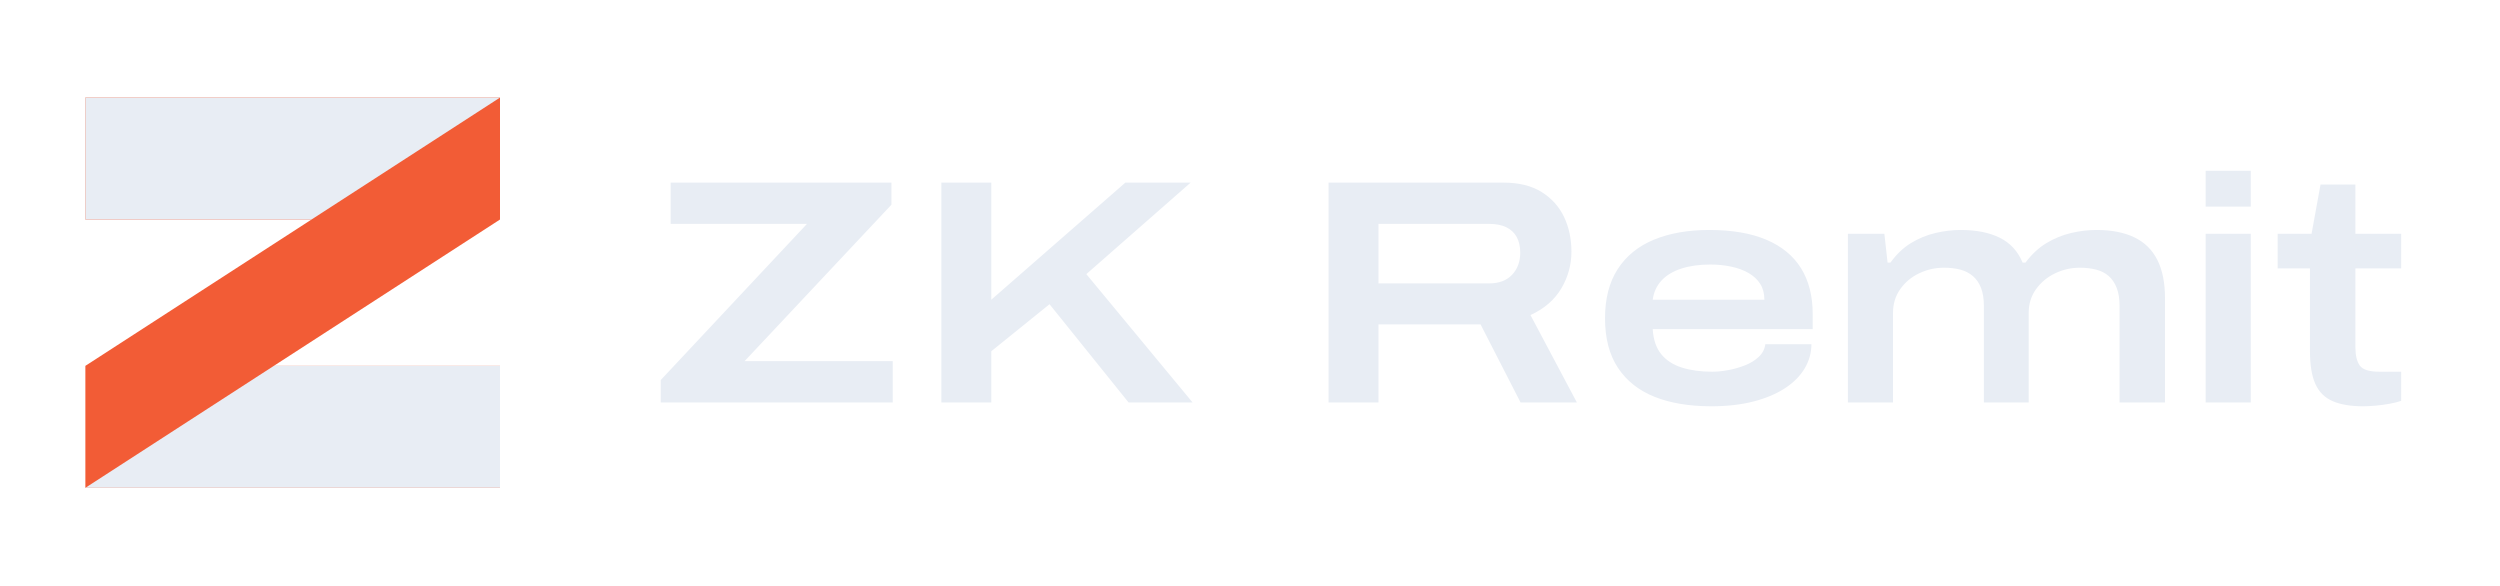
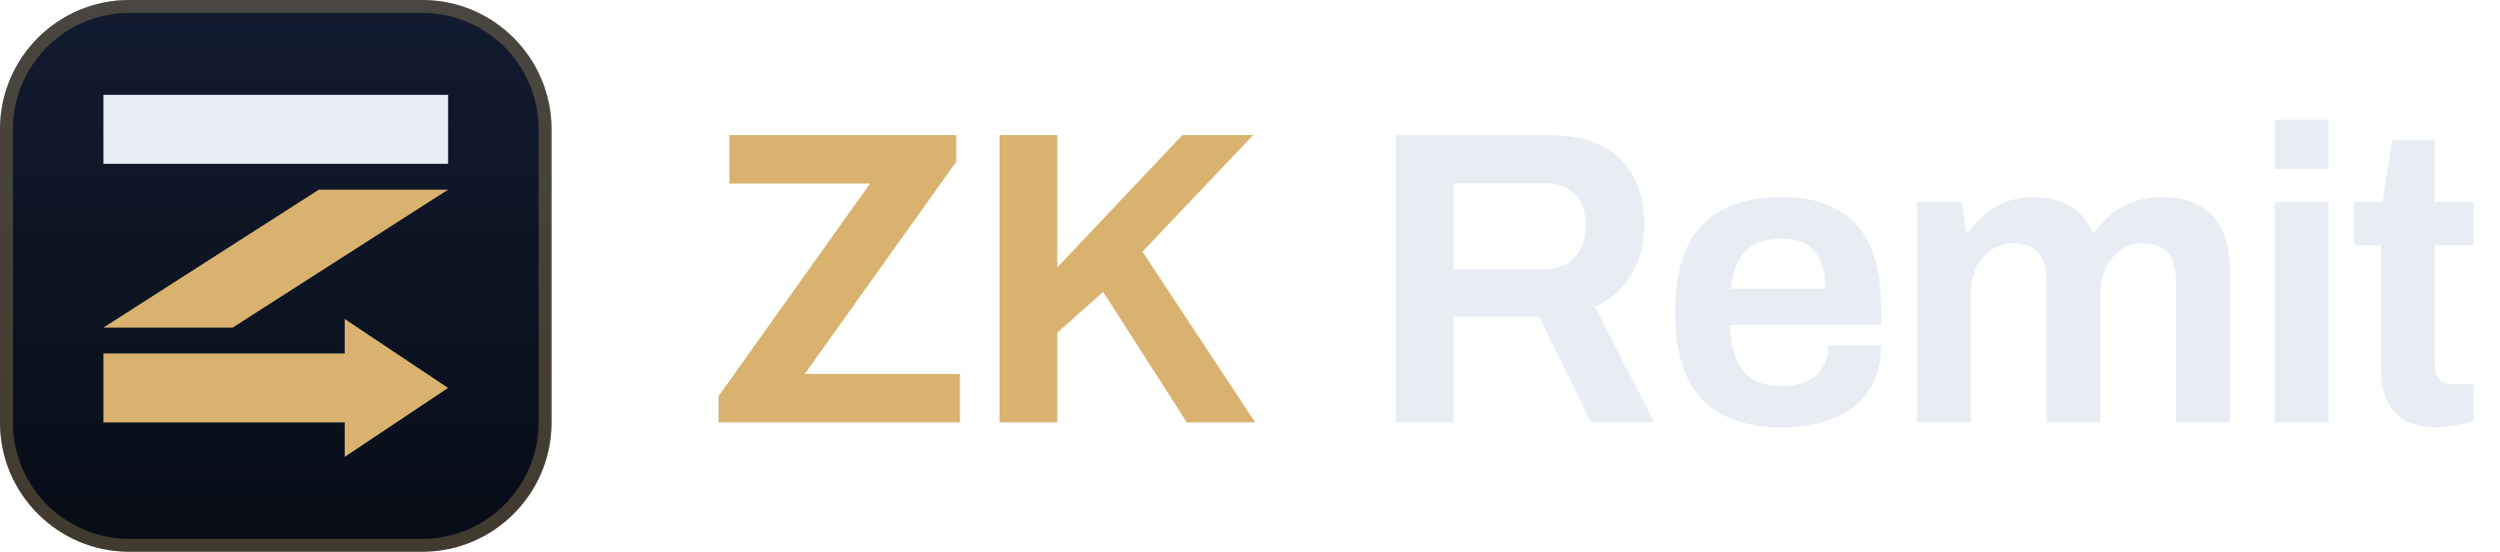
- <svg xmlns="http://www.w3.org/2000/svg" viewBox="0 0 205.0 48" role="img" aria-label="ZK Remit">
-   <path fill="#F25C36" d="M7 8H41V18L22.455 30H41V40H7V30L25.545 18H7Z" />
-   <path fill="#E8EDF4" d="M7 8H41L25.545 18H7Z" />
-   <path fill="#E8EDF4" d="M22.455 30H41V40H7Z" />
-   <path fill="#E8EDF4" transform="translate(53 33.00)" d="M1.181 0.0V-1.837L13.172 -14.641H1.994V-18.026H20.099V-16.216L8.055 -3.385H20.204V0.0Z M24.192 0.0V-18.026H28.286V-8.423L39.28 -18.026H44.633L36.079 -10.522L44.79 0.0H39.542L33.061 -8.055L28.286 -4.198V0.0Z  M55.942 0.0V-18.026H70.268Q72.184 -18.026 73.417 -17.252Q74.65 -16.478 75.254 -15.206Q75.857 -13.933 75.857 -12.359Q75.857 -10.758 75.031 -9.354Q74.204 -7.95 72.499 -7.163L76.303 0.0H71.685L68.405 -6.402H60.035V0.0ZM60.035 -9.761H69.114Q70.321 -9.761 70.99 -10.469Q71.659 -11.178 71.659 -12.28Q71.659 -13.041 71.37 -13.566Q71.082 -14.09 70.517 -14.366Q69.953 -14.641 69.114 -14.641H60.035Z M87.324 0.315Q84.621 0.315 82.679 -0.459Q80.738 -1.233 79.675 -2.834Q78.612 -4.434 78.612 -6.901Q78.612 -9.315 79.649 -10.929Q80.685 -12.542 82.614 -13.343Q84.542 -14.143 87.166 -14.143Q89.948 -14.143 91.837 -13.343Q93.726 -12.542 94.684 -11.007Q95.641 -9.472 95.641 -7.242V-6.009H82.522Q82.601 -4.723 83.217 -3.962Q83.834 -3.201 84.91 -2.86Q85.985 -2.519 87.402 -2.519Q88.006 -2.519 88.714 -2.65Q89.423 -2.781 90.092 -3.044Q90.761 -3.306 91.22 -3.739Q91.679 -4.172 91.758 -4.776H95.536Q95.536 -3.726 94.985 -2.794Q94.434 -1.863 93.372 -1.168Q92.309 -0.472 90.787 -0.079Q89.265 0.315 87.324 0.315ZM82.522 -8.423H91.679Q91.679 -9.184 91.338 -9.722Q90.997 -10.259 90.38 -10.614Q89.764 -10.968 88.95 -11.138Q88.137 -11.309 87.245 -11.309Q85.907 -11.309 84.883 -10.981Q83.86 -10.653 83.257 -10.01Q82.653 -9.367 82.522 -8.423Z M98.528 0.0V-13.828H101.519L101.781 -11.466H102.017Q102.752 -12.49 103.697 -13.067Q104.641 -13.644 105.704 -13.894Q106.767 -14.143 107.764 -14.143Q109.706 -14.143 110.991 -13.5Q112.277 -12.857 112.854 -11.466H113.09Q113.851 -12.49 114.809 -13.067Q115.767 -13.644 116.829 -13.894Q117.892 -14.143 118.915 -14.143Q120.752 -14.143 122.012 -13.539Q123.271 -12.936 123.901 -11.69Q124.531 -10.443 124.531 -8.528V0.0H120.805V-7.898Q120.805 -8.79 120.569 -9.394Q120.332 -9.997 119.913 -10.364Q119.493 -10.732 118.889 -10.889Q118.286 -11.047 117.551 -11.047Q116.475 -11.047 115.517 -10.587Q114.56 -10.128 113.956 -9.289Q113.353 -8.449 113.353 -7.347V0.0H109.679V-7.898Q109.679 -8.79 109.443 -9.394Q109.207 -9.997 108.774 -10.364Q108.341 -10.732 107.751 -10.889Q107.16 -11.047 106.399 -11.047Q105.324 -11.047 104.366 -10.587Q103.408 -10.128 102.818 -9.289Q102.227 -8.449 102.227 -7.347V0.0Z M127.863 -16.058V-18.997H131.563V-16.058ZM127.863 0.0V-13.828H131.563V0.0Z M140.773 0.315Q139.251 0.315 138.28 -0.105Q137.309 -0.525 136.863 -1.509Q136.417 -2.493 136.417 -4.198V-10.994H133.767V-13.828H136.548L137.283 -17.869H140.143V-13.828H143.895V-10.994H140.143V-4.513Q140.143 -3.542 140.497 -3.031Q140.851 -2.519 142.111 -2.519H143.895V-0.131Q143.528 0.0 142.964 0.105Q142.399 0.21 141.809 0.262Q141.219 0.315 140.773 0.315Z" />
+ <svg xmlns="http://www.w3.org/2000/svg" viewBox="0 0 290 64" role="img" aria-label="ZK Remit">
+   <defs>
+     <linearGradient id="z" x1="0" y1="0" x2="0" y2="1">
+       <stop offset="0" stop-color="#121C30" />
+       <stop offset="1" stop-color="#070C16" />
+     </linearGradient>
+   </defs>
+   <rect width="64" height="64" rx="15" fill="url(#z)" />
+   <rect x=".75" y=".75" width="62.5" height="62.5" rx="14.25" fill="none" stroke="#D8B26E" stroke-opacity=".28" stroke-width="1.5" />
+   <g transform="translate(0.00 0.00) scale(1.0)">
+     <path fill="#E8EDF4" d="M12 11H52V19.0H12Z" />
+     <path fill="#D8B26E" d="M37 22.0H52L27 38.0H12Z M12 41H40V37L52 45L40 53V49.0H12Z" />
+   </g>
+   <g fill="#D8B26E" transform="translate(82 49)">
+     <path transform="translate(0.00 0) scale(0.04857143 -0.04857143)" d="M28.565 0V62.783L390.477 570.477H54.391V686.174H596.263V622.478L234.35 115.697H605.176V0Z" />
+     <path transform="translate(30.31 0) scale(0.04857143 -0.04857143)" d="M75.826 0V686.174H213.741V370.261L512.609 686.174H681.611L417.264 407.739L686.611 0H523.305L323.437 311.781L213.741 214.303V0Z" />
+   </g>
+   <g fill="#E8EDF4" transform="translate(158.31 49)">
+     <path transform="translate(0.00 0) scale(0.04857143 -0.04857143)" d="M75.826 0V686.174H442.914Q519.001 686.174 569.132 659.739Q619.262 633.304 644.349 585.13Q669.436 536.956 669.436 472.565Q669.436 405.652 639.349 354.152Q609.262 302.652 551.697 276.217L693.088 0H541.869L417.695 252.913H213.741V0ZM213.741 365.74H429Q476.913 365.74 503.13 394Q529.347 422.261 529.347 471.782Q529.347 503.739 517.695 525.673Q506.043 547.608 483.826 559.391Q461.609 571.173 429 571.173H213.741Z" />
+     <path transform="translate(34.19 0) scale(0.04857143 -0.04857143)" d="M295.697 -12Q210.74 -12 153.566 17.5Q96.392 47 67.565 108.0Q38.739 169 38.739 263.087Q38.739 357.913 67.522 418.457Q96.305 479 153.218 508.587Q210.131 538.174 294.653 538.174Q372.305 538.174 425.11 509.587Q477.915 481 504.698 421.826Q531.48 362.652 531.48 268.565V232.739H170.175Q172.001 184.87 184.784 152.022Q197.566 119.174 224.719 102.935Q251.871 86.696 296.262 86.696Q319.61 86.696 339.479 92.696Q359.349 98.696 374.044 111.022Q388.74 123.348 396.936 141.913Q405.131 160.479 405.131 184.696H531.48Q531.48 134.957 513.937 97.87Q496.393 60.783 464.502 36.565Q432.611 12.348 389.61 0.174Q346.61 -12 295.697 -12ZM172.088 319.435H398.044Q398.044 351.391 390.675 373.826Q383.305 396.26 369.979 410.956Q356.653 425.652 337.87 432.108Q319.088 438.565 295.349 438.565Q256.871 438.565 230.762 425.739Q204.653 412.913 190.827 386.565Q177.001 360.217 172.088 319.435Z" />
+     <path transform="translate(61.01 0) scale(0.04857143 -0.04857143)" d="M64.565 0V526.174H171.871L182.132 455.391H189.132Q206.305 479.913 228.827 498.587Q251.349 517.261 280.284 527.717Q309.219 538.174 343.306 538.174Q390.611 538.174 426.958 518.783Q463.306 499.391 483.219 455.391H490.219Q507.393 479.913 530.785 498.587Q554.176 517.261 584.437 527.717Q614.698 538.174 649.611 538.174Q697.829 538.174 734.177 520.609Q770.524 503.043 791.394 463.608Q812.263 424.174 812.263 359.347V0H683.566V334.434Q683.566 360.565 677.74 378.63Q671.914 396.695 661.632 407.151Q651.349 417.608 636.154 422.651Q620.958 427.695 603.219 427.695Q574.654 427.695 552.089 412.086Q529.524 396.478 516.371 369.304Q503.219 342.13 503.219 306.348V0H374.522V334.434Q374.522 360.565 368.696 378.63Q362.87 396.695 352.588 407.151Q342.305 417.608 327.109 422.651Q311.914 427.695 294.175 427.695Q265.61 427.695 242.632 412.086Q219.653 396.478 206.458 369.304Q193.262 342.13 193.262 306.348V0Z" />
+     <path transform="translate(102.53 0) scale(0.04857143 -0.04857143)" d="M64.565 605.521V723.174H193.262V605.521ZM64.565 0V526.174H193.262V0Z" />
+     <path transform="translate(114.19 0) scale(0.04857143 -0.04857143)" d="M210.958 -12Q161.523 -12 132.349 6.891Q103.175 25.782 90.675 56.326Q78.174 86.869 78.174 120.783V423.13H14.218V526.174H81.609L105.436 674.305H206.871V526.174H299.698V423.13H206.871V137.219Q206.871 115.088 217.871 103.066Q228.871 91.044 251.915 91.044H299.698V4.174Q289.176 0.087 273.893 -3.5Q258.611 -7.087 241.958 -9.543Q225.306 -12 210.958 -12Z" />
+   </g>
</svg>
